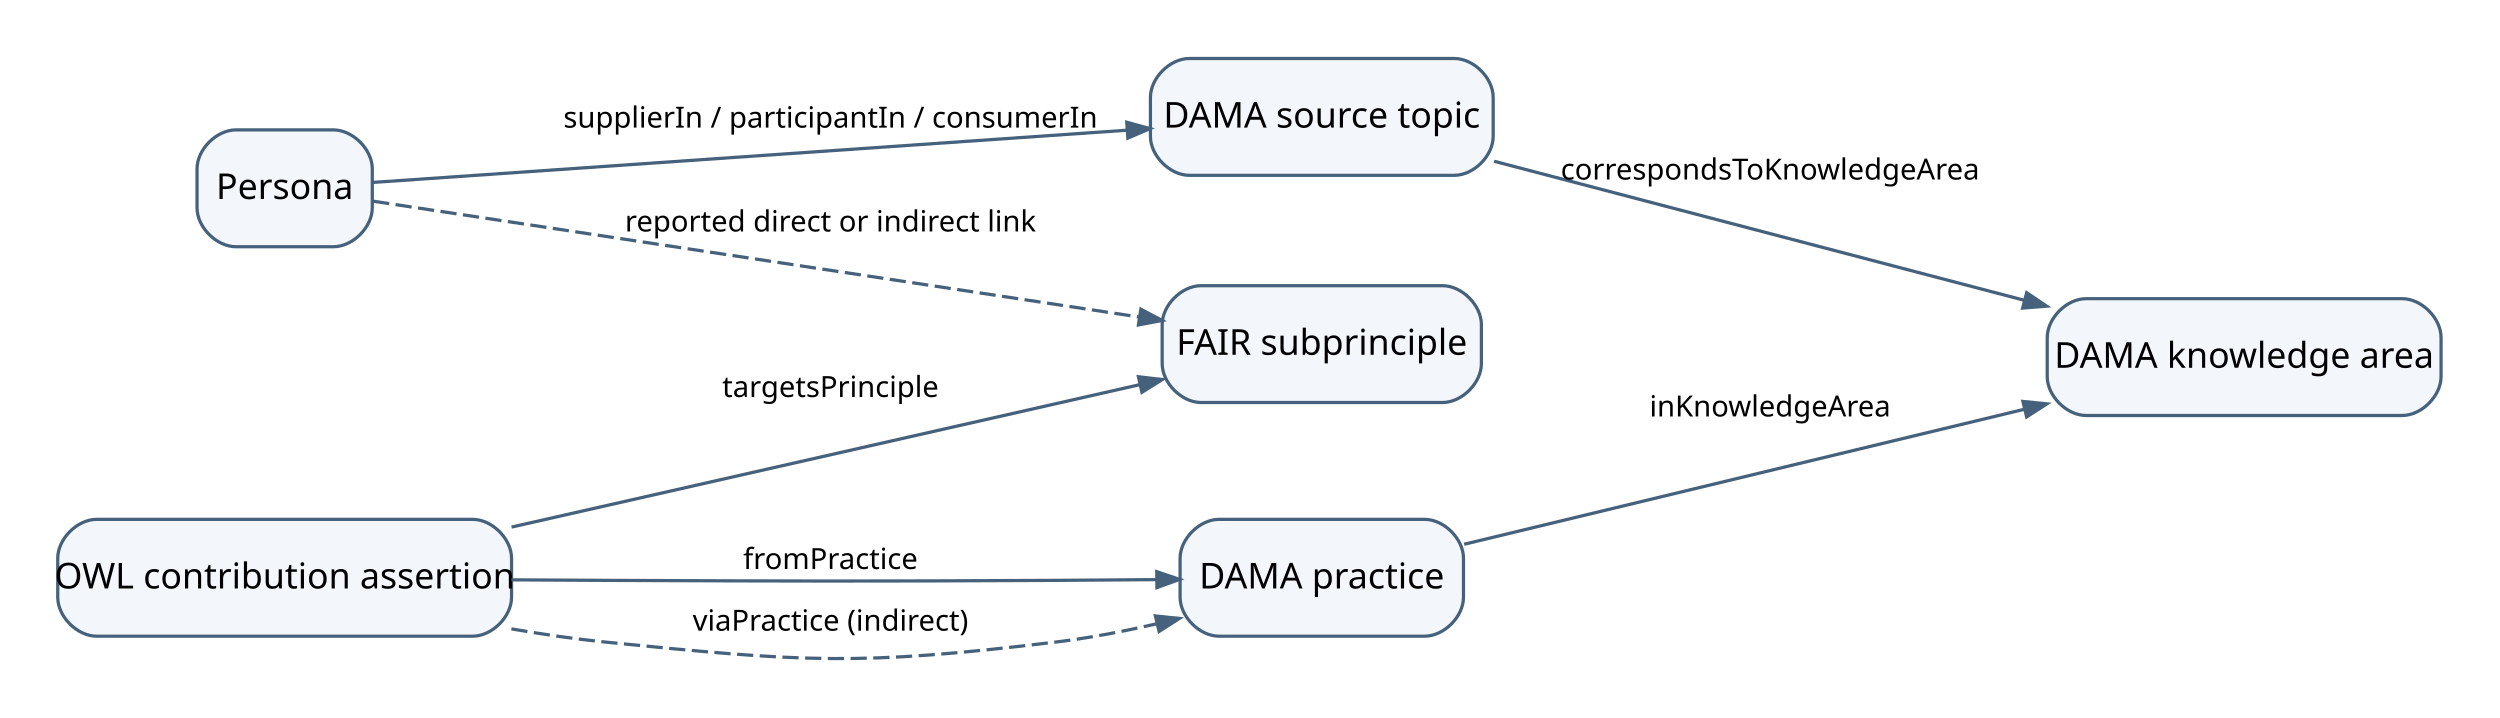
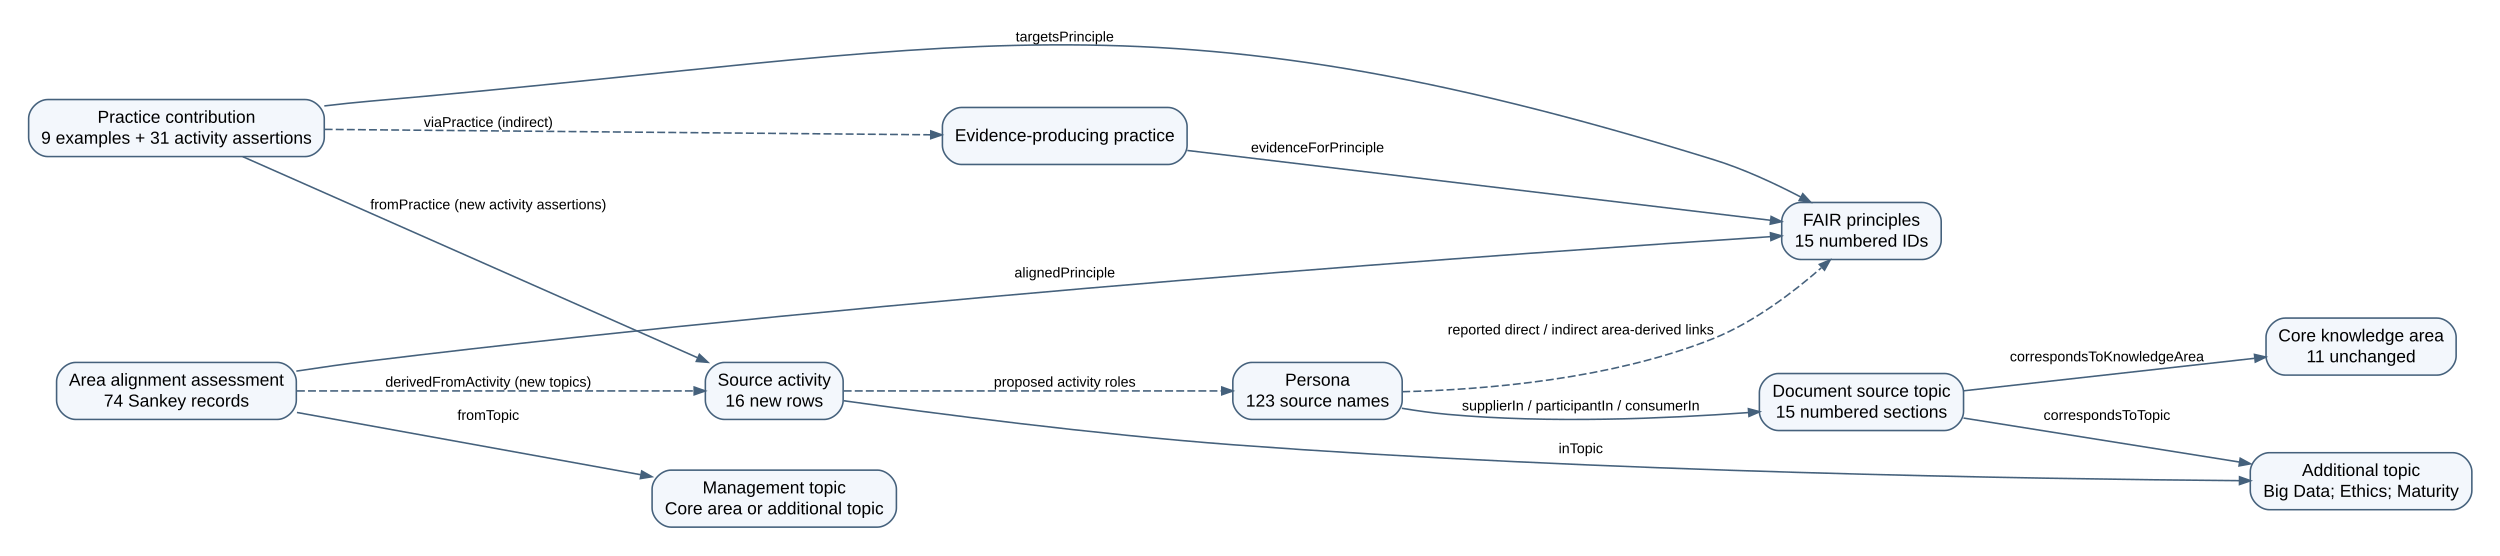
- <svg xmlns="http://www.w3.org/2000/svg" width="770pt" height="221pt" viewBox="0.00 0.00 770.30 221.04">
-   <g id="graph0" class="graph" transform="scale(1 1) rotate(0) translate(18 203.04)">
+ <svg xmlns="http://www.w3.org/2000/svg" width="1579pt" height="351pt" viewBox="0.00 0.00 1578.69 350.80">
+   <g id="graph0" class="graph" transform="scale(1 1) rotate(0) translate(18 332.8)">
    <g id="node1" class="node">
-       <path fill="#f3f7fc" stroke="#45617c" d="M84.71,-163.04C84.71,-163.04 54.71,-163.04 54.71,-163.04 48.71,-163.04 42.71,-157.04 42.71,-151.04 42.71,-151.04 42.71,-139.04 42.71,-139.04 42.71,-133.04 48.71,-127.04 54.71,-127.04 54.71,-127.04 84.71,-127.04 84.71,-127.04 90.71,-127.04 96.71,-133.04 96.71,-139.04 96.71,-139.04 96.71,-151.04 96.71,-151.04 96.71,-157.04 90.71,-163.04 84.71,-163.04" />
-       <text text-anchor="middle" x="69.71" y="-141.74" font-family="sans-serif" font-size="11.00">Persona</text>
+       <path fill="#f3f7fc" stroke="#45617c" d="M855.45,-104C855.45,-104 772.5,-104 772.5,-104 766.5,-104 760.5,-98 760.5,-92 760.5,-92 760.5,-80 760.5,-80 760.5,-74 766.5,-68 772.5,-68 772.5,-68 855.45,-68 855.45,-68 861.45,-68 867.45,-74 867.45,-80 867.45,-80 867.45,-92 867.45,-92 867.45,-98 861.45,-104 855.45,-104" />
+       <text text-anchor="middle" x="813.98" y="-89.3" font-family="Arial" font-size="11.00">Persona</text>
+       <text text-anchor="middle" x="813.98" y="-76.1" font-family="Arial" font-size="11.00">123 source names</text>
    </g>
    <g id="node2" class="node">
-       <path fill="#f3f7fc" stroke="#45617c" d="M430.08,-185.04C430.08,-185.04 348.47,-185.04 348.47,-185.04 342.47,-185.04 336.47,-179.04 336.47,-173.04 336.47,-173.04 336.47,-161.04 336.47,-161.04 336.47,-155.04 342.47,-149.04 348.47,-149.04 348.47,-149.04 430.08,-149.04 430.08,-149.04 436.08,-149.04 442.08,-155.04 442.08,-161.04 442.08,-161.04 442.08,-173.04 442.08,-173.04 442.08,-179.04 436.08,-185.04 430.08,-185.04" />
-       <text text-anchor="middle" x="389.27" y="-163.74" font-family="sans-serif" font-size="11.00">DAMA source topic</text>
+       <path fill="#f3f7fc" stroke="#45617c" d="M1209.93,-97C1209.93,-97 1105,-97 1105,-97 1099,-97 1093,-91 1093,-85 1093,-85 1093,-73 1093,-73 1093,-67 1099,-61 1105,-61 1105,-61 1209.93,-61 1209.93,-61 1215.93,-61 1221.93,-67 1221.93,-73 1221.93,-73 1221.93,-85 1221.93,-85 1221.93,-91 1215.93,-97 1209.93,-97" />
+       <text text-anchor="middle" x="1157.47" y="-82.3" font-family="Arial" font-size="11.00">Document source topic</text>
+       <text text-anchor="middle" x="1157.47" y="-69.1" font-family="Arial" font-size="11.00">15 numbered sections</text>
    </g>
    <g id="edge1" class="edge">
-       <path fill="none" stroke="#45617c" d="M96.96,-146.86C147.61,-150.37 259.9,-158.14 329.33,-162.95" />
-       <polygon fill="#45617c" stroke="#45617c" points="329.17,-165.4 336.33,-163.44 329.51,-160.51 329.17,-165.4" />
-       <text text-anchor="middle" x="237.89" y="-163.74" font-family="sans-serif" font-size="9.00">supplierIn / participantIn / consumerIn</text>
+       <path fill="none" stroke="#45617c" d="M867.23,-75.05C876.83,-73.45 886.79,-72.05 896.21,-71.2 960.28,-65.41 1033.54,-68.47 1085.97,-72.33" />
+       <polygon fill="#45617c" stroke="#45617c" points="1086.07,-74.79 1093.23,-72.87 1086.44,-69.9 1086.07,-74.79" />
+       <text text-anchor="middle" x="980.22" y="-73.7" font-family="Arial" font-size="9.00">supplierIn / participantIn / consumerIn</text>
+     </g>
+     <g id="node9" class="node">
+       <path fill="#f3f7fc" stroke="#45617c" d="M1195.82,-205C1195.82,-205 1119.11,-205 1119.11,-205 1113.11,-205 1107.11,-199 1107.11,-193 1107.11,-193 1107.11,-181 1107.11,-181 1107.11,-175 1113.11,-169 1119.11,-169 1119.11,-169 1195.82,-169 1195.82,-169 1201.82,-169 1207.82,-175 1207.82,-181 1207.82,-181 1207.82,-193 1207.82,-193 1207.82,-199 1201.82,-205 1195.82,-205" />
+       <text text-anchor="middle" x="1157.47" y="-190.3" font-family="Arial" font-size="11.00">FAIR principles</text>
+       <text text-anchor="middle" x="1157.47" y="-177.1" font-family="Arial" font-size="11.00">15 numbered IDs</text>
+     </g>
+     <g id="edge13" class="edge">
+       <path fill="none" stroke="#45617c" stroke-dasharray="5,2" d="M867.49,-85.51C919.29,-86.73 999.85,-93.25 1064.23,-119.2 1089.74,-129.48 1114.61,-148.45 1132.09,-163.72" />
+       <polygon fill="#45617c" stroke="#45617c" points="1130.87,-165.91 1137.73,-168.74 1134.13,-162.25 1130.87,-165.91" />
+       <text text-anchor="middle" x="980.22" y="-121.7" font-family="Arial" font-size="9.00">reported direct / indirect area-derived links</text>
+     </g>
+     <g id="node3" class="node">
+       <path fill="#f3f7fc" stroke="#45617c" d="M1520.99,-132C1520.99,-132 1424.94,-132 1424.94,-132 1418.94,-132 1412.94,-126 1412.94,-120 1412.94,-120 1412.94,-108 1412.94,-108 1412.94,-102 1418.94,-96 1424.94,-96 1424.94,-96 1520.99,-96 1520.99,-96 1526.99,-96 1532.99,-102 1532.99,-108 1532.99,-108 1532.99,-120 1532.99,-120 1532.99,-126 1526.99,-132 1520.99,-132" />
+       <text text-anchor="middle" x="1472.96" y="-117.3" font-family="Arial" font-size="11.00">Core knowledge area</text>
+       <text text-anchor="middle" x="1472.96" y="-104.1" font-family="Arial" font-size="11.00">11 unchanged</text>
+     </g>
+     <g id="edge2" class="edge">
+       <path fill="none" stroke="#45617c" d="M1221.91,-86.08C1275.33,-92.05 1351.49,-100.55 1405.69,-106.6" />
+       <polygon fill="#45617c" stroke="#45617c" points="1405.63,-109.06 1412.86,-107.4 1406.17,-104.19 1405.63,-109.06" />
+       <text text-anchor="middle" x="1312.47" y="-104.7" font-family="Arial" font-size="9.00">correspondsToKnowledgeArea</text>
+     </g>
+     <g id="node4" class="node">
+       <path fill="#f3f7fc" stroke="#45617c" d="M1530.92,-47C1530.92,-47 1415,-47 1415,-47 1409,-47 1403,-41 1403,-35 1403,-35 1403,-23 1403,-23 1403,-17 1409,-11 1415,-11 1415,-11 1530.92,-11 1530.92,-11 1536.92,-11 1542.92,-17 1542.92,-23 1542.92,-23 1542.92,-35 1542.92,-35 1542.92,-41 1536.92,-47 1530.92,-47" />
+       <text text-anchor="middle" x="1472.96" y="-32.3" font-family="Arial" font-size="11.00">Additional topic</text>
+       <text text-anchor="middle" x="1472.96" y="-19.1" font-family="Arial" font-size="11.00">Big Data; Ethics; Maturity</text>
+     </g>
+     <g id="edge3" class="edge">
+       <path fill="none" stroke="#45617c" d="M1221.91,-68.88C1272.25,-60.85 1342.78,-49.6 1396.1,-41.1" />
+       <polygon fill="#45617c" stroke="#45617c" points="1396.65,-43.49 1403.18,-39.97 1395.88,-38.65 1396.65,-43.49" />
+       <text text-anchor="middle" x="1312.47" y="-67.7" font-family="Arial" font-size="9.00">correspondsToTopic</text>
+     </g>
+     <g id="node5" class="node">
+       <path fill="#f3f7fc" stroke="#45617c" d="M502.43,-104C502.43,-104 439.41,-104 439.41,-104 433.41,-104 427.41,-98 427.41,-92 427.41,-92 427.41,-80 427.41,-80 427.41,-74 433.41,-68 439.41,-68 439.41,-68 502.43,-68 502.43,-68 508.43,-68 514.43,-74 514.43,-80 514.43,-80 514.43,-92 514.43,-92 514.43,-98 508.43,-104 502.43,-104" />
+       <text text-anchor="middle" x="470.92" y="-89.3" font-family="Arial" font-size="11.00">Source activity</text>
+       <text text-anchor="middle" x="470.92" y="-76.1" font-family="Arial" font-size="11.00">16 new rows</text>
+     </g>
+     <g id="edge5" class="edge">
+       <path fill="none" stroke="#45617c" stroke-dasharray="5,2" d="M514.77,-86C575.01,-86 685,-86 753.24,-86" />
+       <polygon fill="#45617c" stroke="#45617c" points="753.53,-88.45 760.53,-86 753.53,-83.55 753.53,-88.45" />
+       <text text-anchor="middle" x="654.36" y="-88.7" font-family="Arial" font-size="9.00">proposed activity roles</text>
+     </g>
+     <g id="edge4" class="edge">
+       <path fill="none" stroke="#45617c" d="M514.87,-79.79C571.19,-71.91 673.13,-58.56 760.74,-52 991.68,-34.7 1265.76,-30.41 1395.97,-29.34" />
+       <polygon fill="#45617c" stroke="#45617c" points="1396.22,-31.79 1403.2,-29.29 1396.18,-26.89 1396.22,-31.79" />
+       <text text-anchor="middle" x="980.22" y="-46.7" font-family="Arial" font-size="9.00">inTopic</text>
    </g>
    <g id="node6" class="node">
-       <path fill="#f3f7fc" stroke="#45617c" d="M426.45,-115.04C426.45,-115.04 352.09,-115.04 352.09,-115.04 346.09,-115.04 340.09,-109.04 340.09,-103.04 340.09,-103.04 340.09,-91.04 340.09,-91.04 340.09,-85.04 346.09,-79.04 352.09,-79.04 352.09,-79.04 426.45,-79.04 426.45,-79.04 432.45,-79.04 438.45,-85.04 438.45,-91.04 438.45,-91.04 438.45,-103.04 438.45,-103.04 438.45,-109.04 432.45,-115.04 426.45,-115.04" />
-       <text text-anchor="middle" x="389.27" y="-93.74" font-family="sans-serif" font-size="11.00">FAIR subprinciple</text>
+       <path fill="#f3f7fc" stroke="#45617c" d="M719.62,-265C719.62,-265 589.11,-265 589.11,-265 583.11,-265 577.11,-259 577.11,-253 577.11,-253 577.11,-241 577.11,-241 577.11,-235 583.11,-229 589.11,-229 589.11,-229 719.62,-229 719.62,-229 725.62,-229 731.62,-235 731.62,-241 731.62,-241 731.62,-253 731.62,-253 731.62,-259 725.62,-265 719.62,-265" />
+       <text text-anchor="middle" x="654.36" y="-243.7" font-family="Arial" font-size="11.00">Evidence-producing practice</text>
+     </g>
+     <g id="edge9" class="edge">
+       <path fill="none" stroke="#45617c" d="M731.74,-237.85C833.11,-225.72 1009.76,-204.57 1099.96,-193.77" />
+       <polygon fill="#45617c" stroke="#45617c" points="1100.43,-196.18 1107.09,-192.91 1099.85,-191.31 1100.43,-196.18" />
+       <text text-anchor="middle" x="813.98" y="-236.7" font-family="Arial" font-size="9.00">evidenceForPrinciple</text>
+     </g>
+     <g id="node7" class="node">
+       <path fill="#f3f7fc" stroke="#45617c" d="M174.77,-270C174.77,-270 12.08,-270 12.08,-270 6.08,-270 0.08,-264 0.08,-258 0.08,-258 0.08,-246 0.08,-246 0.08,-240 6.08,-234 12.08,-234 12.08,-234 174.77,-234 174.77,-234 180.77,-234 186.77,-240 186.77,-246 186.77,-246 186.77,-258 186.77,-258 186.77,-264 180.77,-270 174.77,-270" />
+       <text text-anchor="middle" x="93.42" y="-255.3" font-family="Arial" font-size="11.00">Practice contribution</text>
+       <text text-anchor="middle" x="93.42" y="-242.1" font-family="Arial" font-size="11.00">9 examples + 31 activity assertions</text>
+     </g>
+     <g id="edge6" class="edge">
+       <path fill="none" stroke="#45617c" d="M135.32,-233.92C205.44,-202.92 348.19,-139.81 422.53,-106.95" />
+       <polygon fill="#45617c" stroke="#45617c" points="423.66,-109.13 429.07,-104.06 421.68,-104.65 423.66,-109.13" />
+       <text text-anchor="middle" x="290.35" y="-200.7" font-family="Arial" font-size="9.00">fromPractice (new activity assertions)</text>
+     </g>
+     <g id="edge8" class="edge">
+       <path fill="none" stroke="#45617c" stroke-dasharray="5,2" d="M187.03,-251.17C293.53,-250.22 466.84,-248.67 569.5,-247.75" />
+       <polygon fill="#45617c" stroke="#45617c" points="569.79,-250.2 576.77,-247.69 569.75,-245.3 569.79,-250.2" />
+       <text text-anchor="middle" x="290.35" y="-252.7" font-family="Arial" font-size="9.00">viaPractice (indirect)</text>
    </g>
    <g id="edge7" class="edge">
-       <path fill="none" stroke="#45617c" stroke-dasharray="5,2" d="M96.96,-141.07C148.54,-133.27 264.06,-115.81 333.12,-105.37" />
-       <polygon fill="#45617c" stroke="#45617c" points="333.52,-107.79 340.07,-104.32 332.78,-102.95 333.52,-107.79" />
-       <text text-anchor="middle" x="237.89" y="-131.74" font-family="sans-serif" font-size="9.00">reported direct or indirect link</text>
+       <path fill="none" stroke="#45617c" d="M186.79,-265.97C196.58,-267.14 206.41,-268.18 215.84,-269 591.86,-301.48 703.68,-343.58 1064.23,-232 1083.02,-226.19 1102.74,-217.02 1119.11,-208.48" />
+       <polygon fill="#45617c" stroke="#45617c" points="1120.41,-210.57 1125.44,-205.12 1118.11,-206.24 1120.41,-210.57" />
+       <text text-anchor="middle" x="654.36" y="-306.7" font-family="Arial" font-size="9.00">targetsPrinciple</text>
    </g>
-     <g id="node3" class="node">
-       <path fill="#f3f7fc" stroke="#45617c" d="M722.14,-111.04C722.14,-111.04 624.79,-111.04 624.79,-111.04 618.79,-111.04 612.79,-105.04 612.79,-99.04 612.79,-99.04 612.79,-87.04 612.79,-87.04 612.79,-81.04 618.79,-75.04 624.79,-75.04 624.79,-75.04 722.14,-75.04 722.14,-75.04 728.14,-75.04 734.14,-81.04 734.14,-87.04 734.14,-87.04 734.14,-99.04 734.14,-99.04 734.14,-105.04 728.14,-111.04 722.14,-111.04" />
-       <text text-anchor="middle" x="673.46" y="-89.74" font-family="sans-serif" font-size="11.00">DAMA knowledge area</text>
+     <g id="node8" class="node">
+       <path fill="#f3f7fc" stroke="#45617c" d="M157.12,-104C157.12,-104 29.73,-104 29.73,-104 23.73,-104 17.73,-98 17.73,-92 17.73,-92 17.73,-80 17.73,-80 17.73,-74 23.73,-68 29.73,-68 29.73,-68 157.12,-68 157.12,-68 163.12,-68 169.12,-74 169.12,-80 169.12,-80 169.12,-92 169.12,-92 169.12,-98 163.12,-104 157.12,-104" />
+       <text text-anchor="middle" x="93.42" y="-89.3" font-family="Arial" font-size="11.00">Area alignment assessment</text>
+       <text text-anchor="middle" x="93.42" y="-76.1" font-family="Arial" font-size="11.00">74 Sankey records</text>
    </g>
-     <g id="edge2" class="edge">
-       <path fill="none" stroke="#45617c" d="M442.36,-153.38C488.37,-141.31 555.72,-123.65 605.68,-110.55" />
-       <polygon fill="#45617c" stroke="#45617c" points="606.46,-112.88 612.61,-108.73 605.22,-108.14 606.46,-112.88" />
-       <text text-anchor="middle" x="527.4" y="-147.74" font-family="sans-serif" font-size="9.00">correspondsToKnowledgeArea</text>
+     <g id="edge12" class="edge">
+       <path fill="none" stroke="#45617c" stroke-dasharray="5,2" d="M169.51,-86C244,-86 356.06,-86 420.17,-86" />
+       <polygon fill="#45617c" stroke="#45617c" points="420.36,-88.45 427.36,-86 420.36,-83.55 420.36,-88.45" />
+       <text text-anchor="middle" x="290.35" y="-88.7" font-family="Arial" font-size="9.00">derivedFromActivity (new topics)</text>
    </g>
-     <g id="node4" class="node">
-       <path fill="#f3f7fc" stroke="#45617c" d="M420.93,-43.04C420.93,-43.04 357.61,-43.04 357.61,-43.04 351.61,-43.04 345.61,-37.04 345.61,-31.04 345.61,-31.04 345.61,-19.04 345.61,-19.04 345.61,-13.04 351.61,-7.04 357.61,-7.04 357.61,-7.04 420.93,-7.04 420.93,-7.04 426.93,-7.04 432.93,-13.04 432.93,-19.04 432.93,-19.04 432.93,-31.04 432.93,-31.04 432.93,-37.04 426.93,-43.04 420.93,-43.04" />
-       <text text-anchor="middle" x="389.27" y="-21.74" font-family="sans-serif" font-size="11.00">DAMA practice</text>
+     <g id="edge11" class="edge">
+       <path fill="none" stroke="#45617c" d="M169.12,-98.51C184.54,-100.86 200.7,-103.16 215.84,-105 550.09,-145.67 953.53,-173.87 1099.94,-183.42" />
+       <polygon fill="#45617c" stroke="#45617c" points="1099.99,-185.88 1107.13,-183.89 1100.31,-180.99 1099.99,-185.88" />
+       <text text-anchor="middle" x="654.36" y="-157.7" font-family="Arial" font-size="9.00">alignedPrinciple</text>
    </g>
-     <g id="edge3" class="edge">
-       <path fill="none" stroke="#45617c" d="M433.13,-35.37C478.95,-46.41 552.2,-64.06 605.61,-76.93" />
-       <polygon fill="#45617c" stroke="#45617c" points="605.3,-79.37 612.68,-78.63 606.45,-74.61 605.3,-79.37" />
-       <text text-anchor="middle" x="527.4" y="-74.74" font-family="sans-serif" font-size="9.00">inKnowledgeArea</text>
+     <g id="node10" class="node">
+       <path fill="#f3f7fc" stroke="#45617c" d="M536.06,-36C536.06,-36 405.78,-36 405.78,-36 399.78,-36 393.78,-30 393.78,-24 393.78,-24 393.78,-12 393.78,-12 393.78,-6 399.78,0 405.78,0 405.78,0 536.06,0 536.06,0 542.06,0 548.06,-6 548.06,-12 548.06,-12 548.06,-24 548.06,-24 548.06,-30 542.06,-36 536.06,-36" />
+       <text text-anchor="middle" x="470.92" y="-21.3" font-family="Arial" font-size="11.00">Management topic</text>
+       <text text-anchor="middle" x="470.92" y="-8.1" font-family="Arial" font-size="11.00">Core area or additional topic</text>
    </g>
-     <g id="node5" class="node">
-       <path fill="#f3f7fc" stroke="#45617c" d="M127.62,-43.04C127.62,-43.04 11.79,-43.04 11.79,-43.04 5.79,-43.04 -0.21,-37.04 -0.21,-31.04 -0.21,-31.04 -0.21,-19.04 -0.21,-19.04 -0.21,-13.04 5.79,-7.04 11.79,-7.04 11.79,-7.04 127.62,-7.04 127.62,-7.04 133.62,-7.04 139.62,-13.04 139.62,-19.04 139.62,-19.04 139.62,-31.04 139.62,-31.04 139.62,-37.04 133.62,-43.04 127.62,-43.04" />
-       <text text-anchor="middle" x="69.71" y="-21.74" font-family="sans-serif" font-size="11.00">OWL contribution assertion</text>
-     </g>
-     <g id="edge4" class="edge">
-       <path fill="none" stroke="#45617c" d="M139.57,-24.4C149.25,-24.33 159.08,-24.28 168.41,-24.24 230.17,-23.99 245.61,-23.93 307.37,-24.24 317.41,-24.29 328.16,-24.37 338.43,-24.47" />
-       <polygon fill="#45617c" stroke="#45617c" points="338.42,-26.92 345.45,-24.54 338.47,-22.02 338.42,-26.92" />
-       <text text-anchor="middle" x="237.89" y="-27.74" font-family="sans-serif" font-size="9.00">fromPractice</text>
-     </g>
-     <g id="edge6" class="edge">
-       <path fill="none" stroke="#45617c" stroke-dasharray="5,2" d="M139.57,-9.3C149.21,-7.62 159.03,-6.18 168.41,-5.24 229.86,0.93 246.06,2.16 307.37,-5.24 317.52,-6.46 328.23,-8.52 338.42,-10.86" />
-       <polygon fill="#45617c" stroke="#45617c" points="338,-13.28 345.38,-12.51 339.14,-8.51 338,-13.28" />
-       <text text-anchor="middle" x="237.89" y="-8.74" font-family="sans-serif" font-size="9.00">viaPractice (indirect)</text>
-     </g>
-     <g id="edge5" class="edge">
-       <path fill="none" stroke="#45617c" d="M139.61,-40.66C197.57,-53.8 279.36,-72.34 333.08,-84.52" />
-       <polygon fill="#45617c" stroke="#45617c" points="332.77,-86.97 340.14,-86.12 333.85,-82.19 332.77,-86.97" />
-       <text text-anchor="middle" x="237.89" y="-80.74" font-family="sans-serif" font-size="9.00">targetsPrinciple</text>
+     <g id="edge10" class="edge">
+       <path fill="none" stroke="#45617c" d="M169.51,-72.4C232.28,-61.03 321.72,-44.84 386.68,-33.07" />
+       <polygon fill="#45617c" stroke="#45617c" points="387.23,-35.47 393.68,-31.81 386.35,-30.64 387.23,-35.47" />
+       <text text-anchor="middle" x="290.35" y="-67.7" font-family="Arial" font-size="9.00">fromTopic</text>
    </g>
  </g>
</svg>
